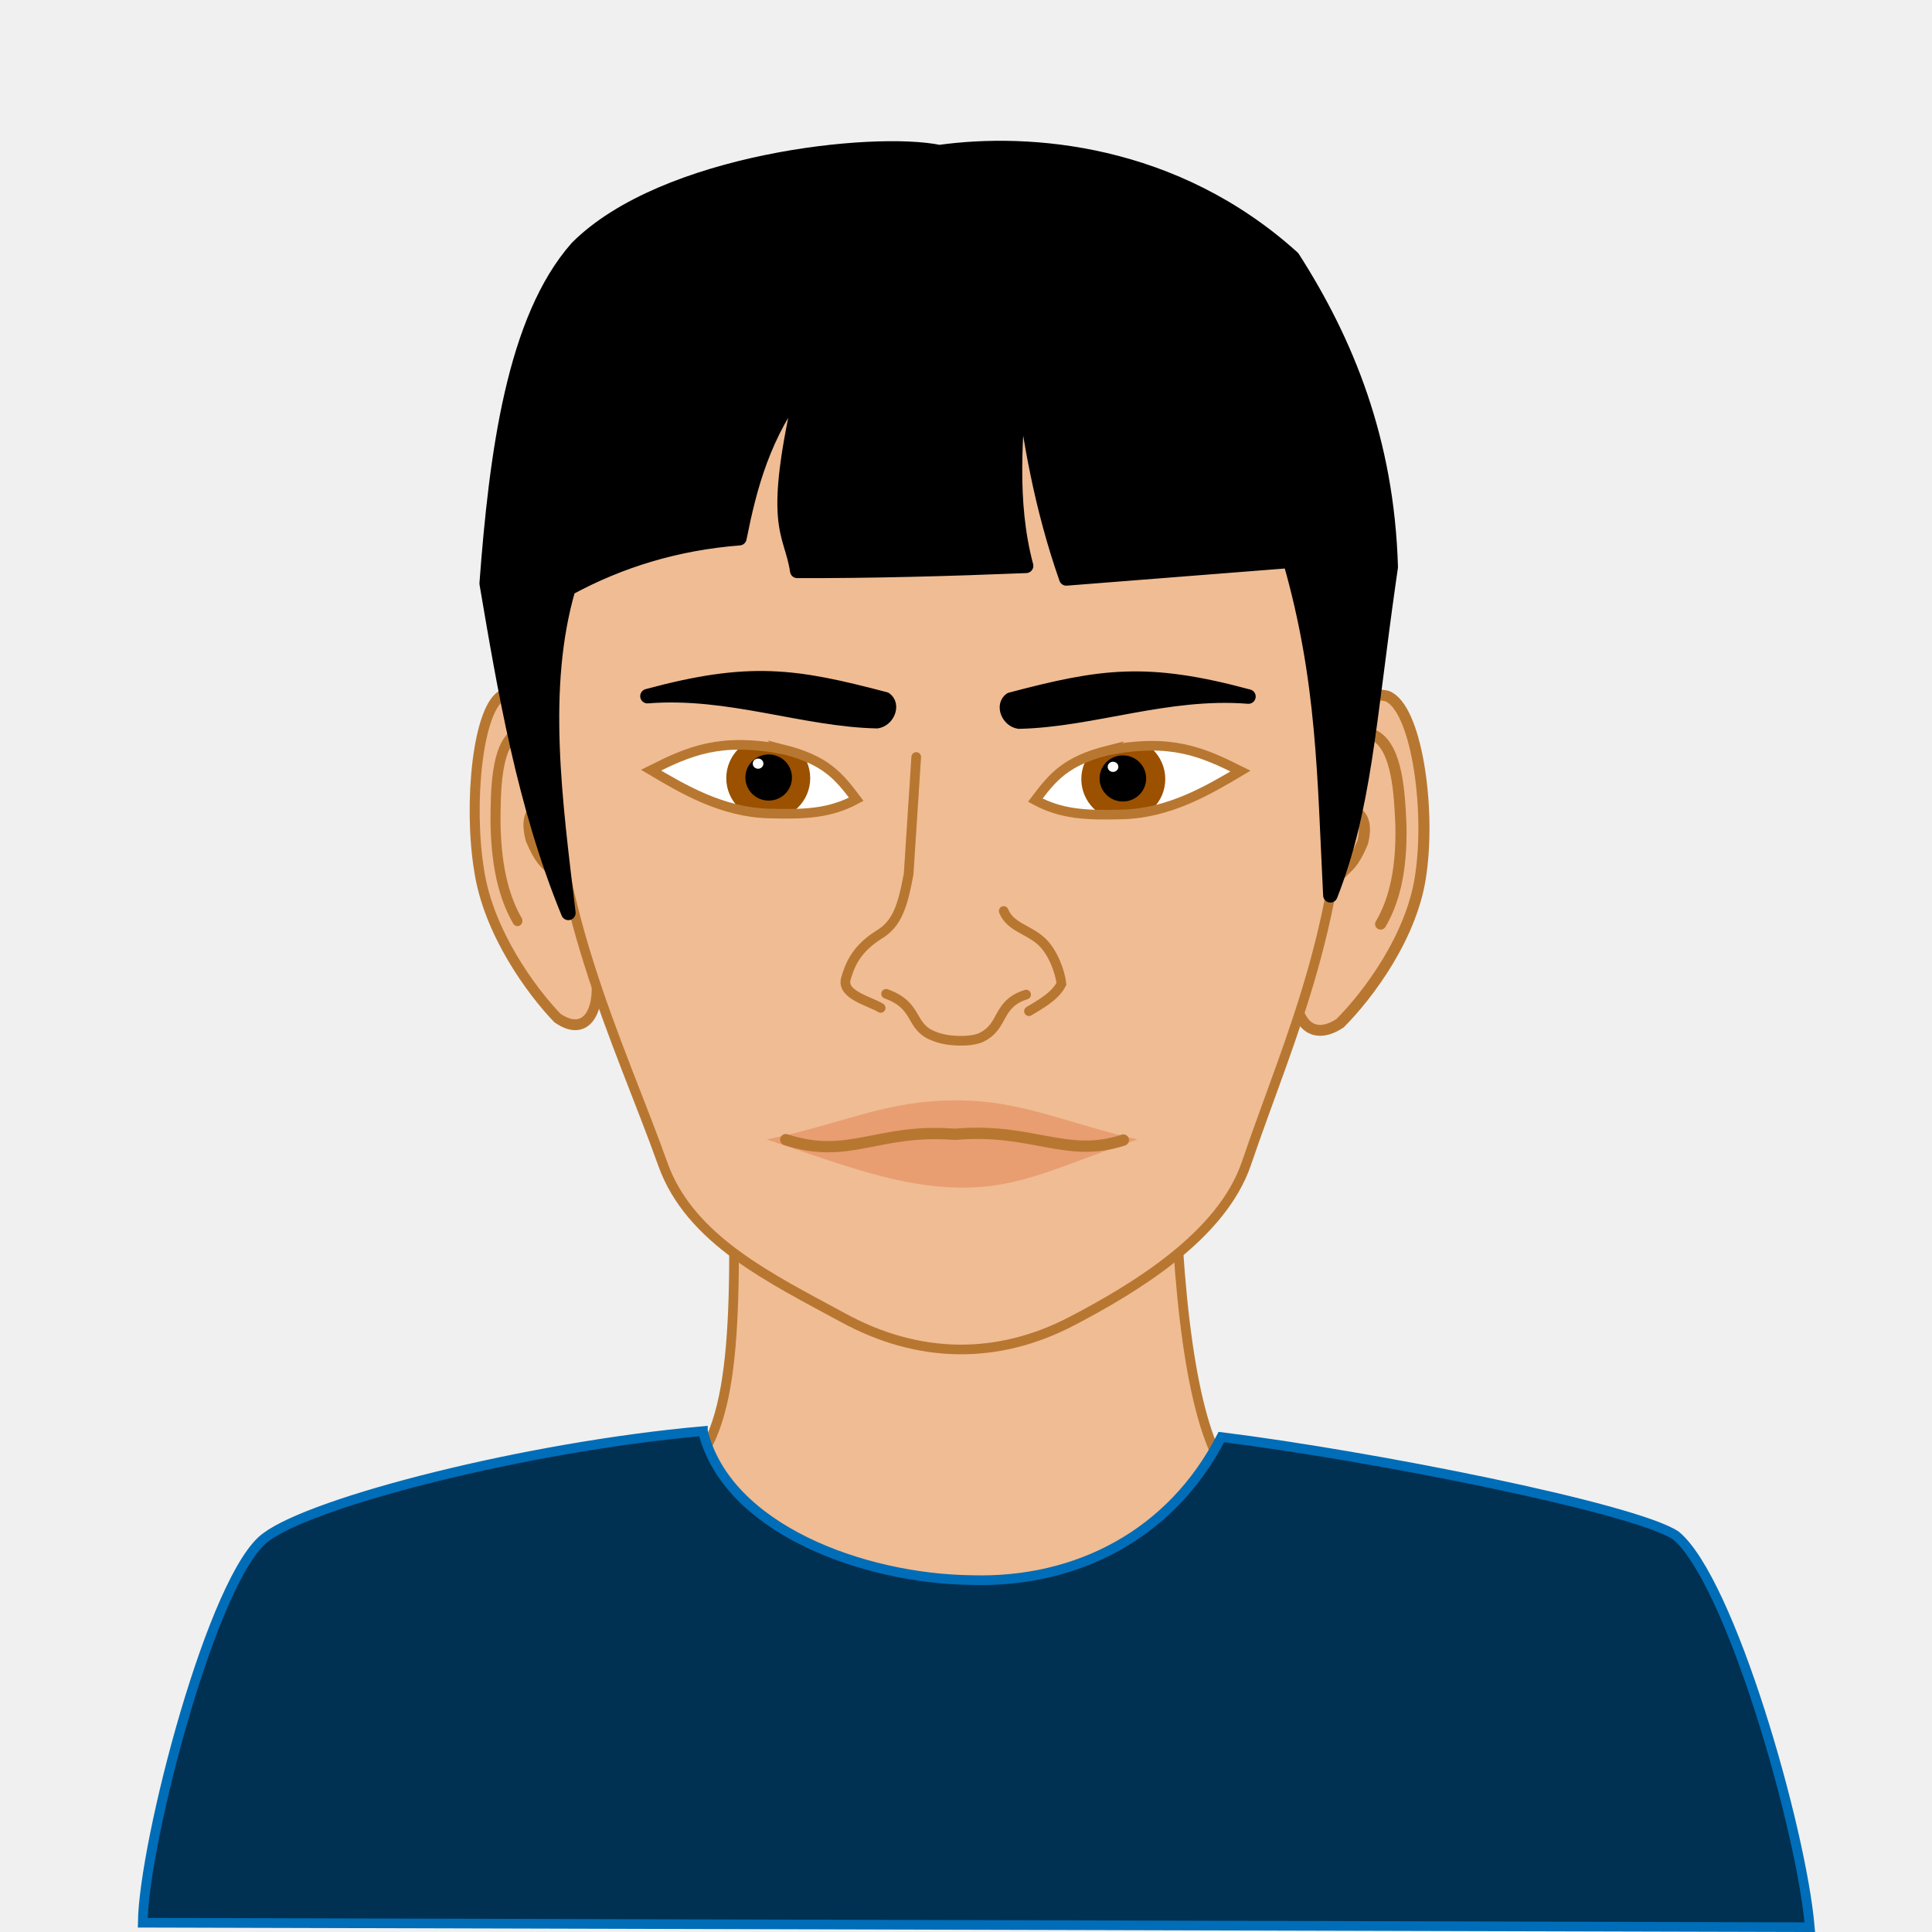
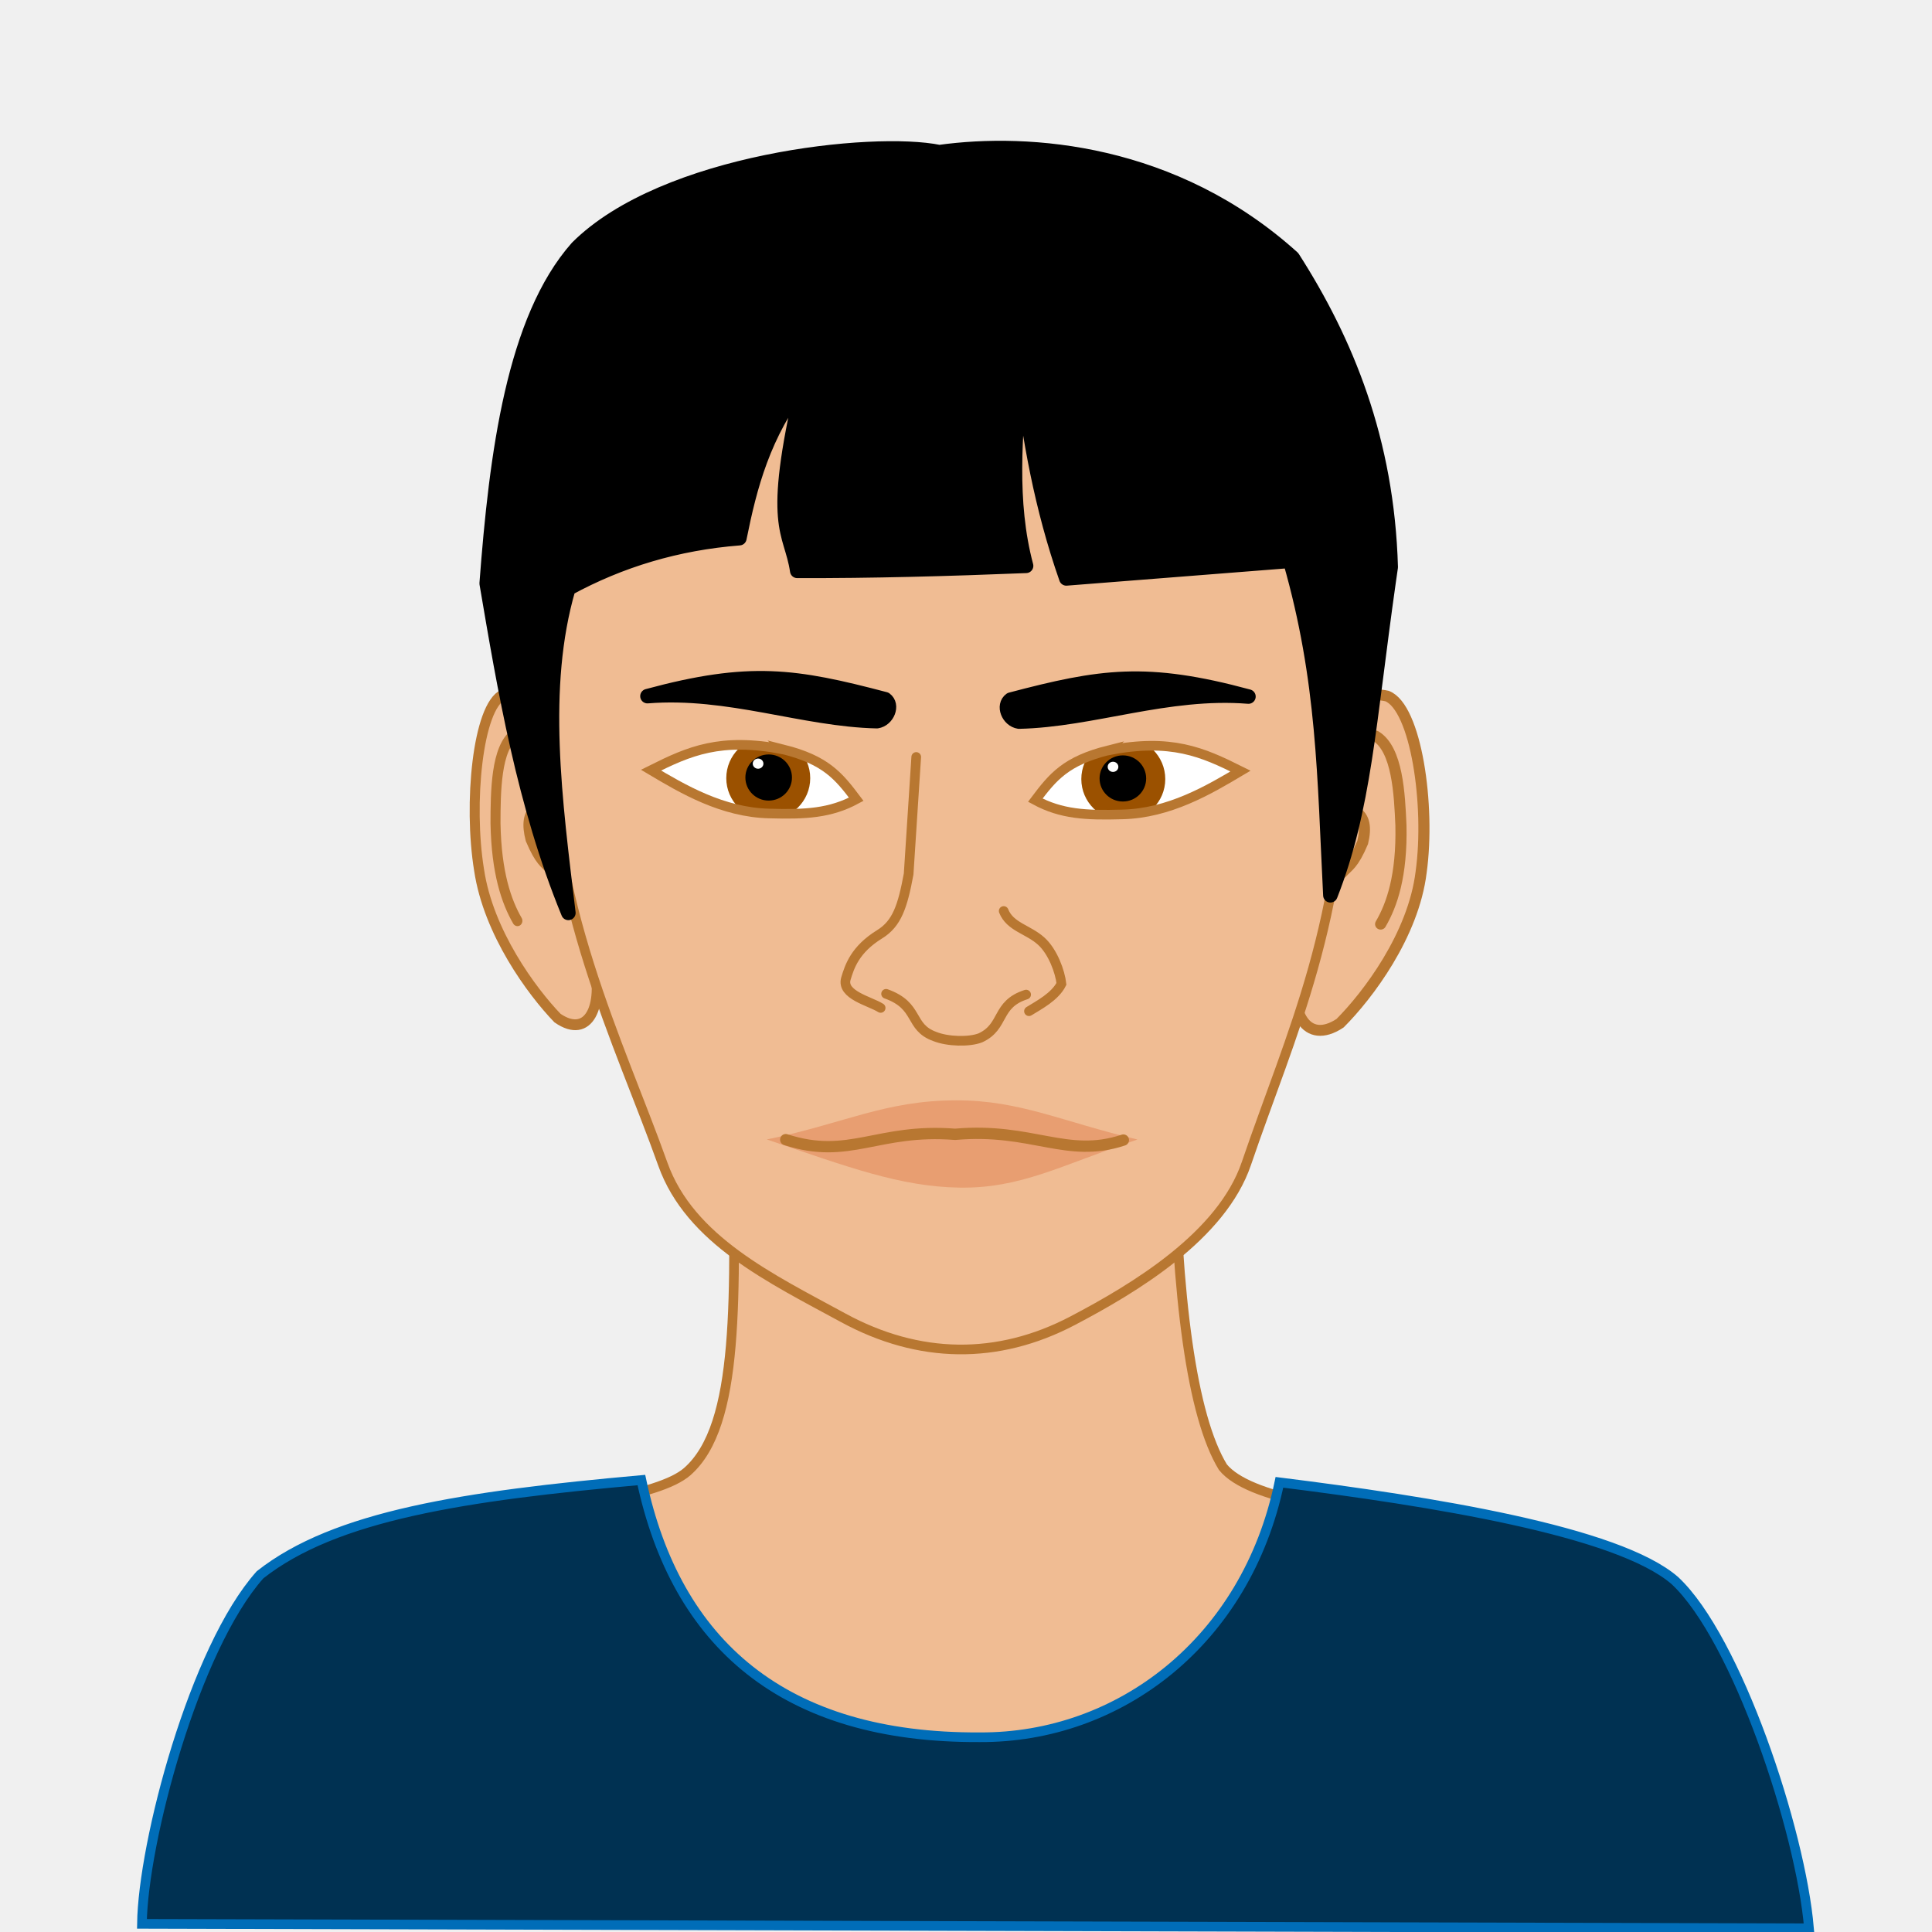
<svg xmlns="http://www.w3.org/2000/svg" width="200mm" height="200mm" viewBox="0 0 200 200" version="1.1" id="svg1">
  <defs id="defs1" />
  <g id="layer1">
-     <path style="display:inline;fill:#f0bc93;fill-opacity:1;stroke:#b87731;stroke-width:1;stroke-linecap:round;stroke-opacity:1" d="m 75.856,116.87 c 0.248,17.358 0.772,30.662 -4.714,35.472 -6.03,5.279 -41.969,4.609 -40.585,10.333 4.264,17.631 18.077,24.35 38.913,24.134 12.258,-0.127 38.28,1.442 60.096,0.183 17.917,-1.034 36.267,-3.161 36.472,-24.879 0.051,-5.431 -34.015,-3.572 -39.444,-10.234 -3.206,-5.26 -4.838,-17.539 -5.088,-34.701 z" id="neck" />
-     <path style="display:inline;fill:#003152;fill-opacity:1;stroke:#006db8;stroke-width:1;stroke-linecap:round;stroke-opacity:1" d="m 72.764,148.147 c 2.454,10.111 16.588,15.271 27.76,15.422 11.015,0.34 20.772,-4.798 25.909,-14.805 15.628,1.953 42.668,7.319 47.038,10.179 5.635,4.636 13.009,30.383 13.88,40.561 L 14.776,199.04 c 0.108,-8.384 7.311,-36.111 12.801,-39.944 4.922,-3.66 26.793,-9.301 45.187,-10.95 z" id="shirt" />
+     <path style="display:inline;fill:#f0bc93;fill-opacity:1;stroke:#b87731;stroke-width:1;stroke-linecap:round;stroke-opacity:1" d="m 75.856,116.87 c 0.248,17.358 0.772,30.662 -4.714,35.472 -6.03,5.279 -41.969,4.609 -40.585,10.333 4.264,17.631 18.458,35.778 39.294,35.562 12.258,-0.127 38.471,0.68 60.286,-0.579 17.917,-1.034 35.695,-13.828 35.9,-35.546 0.051,-5.431 -34.015,-3.572 -39.444,-10.234 -3.206,-5.26 -4.838,-17.539 -5.088,-34.701 z" id="neck" />
+     <g id="g7">
+       <path style="display:none;fill:#003152;fill-opacity:1;stroke:#006db8;stroke-width:1;stroke-linecap:round;stroke-opacity:1" d="m 67.155,153.409 c 3.597,16.968 18.873,33.176 32.713,42.851 12.729,-9.184 29.915,-26.131 33.338,-42.615 15.628,1.953 35.049,5.033 40.943,10.179 6.397,5.97 13.009,25.811 13.88,35.989 L 15.453,199.351 c 0.108,-8.384 5.406,-28.492 12.229,-36.134 7.779,-6.137 21.079,-8.158 39.473,-9.807 z" id="clothing-3" />
+       <path style="display:inline;fill:#003152;fill-opacity:1;stroke:#006db8;stroke-width:1;stroke-linecap:round;stroke-opacity:1" d="m 66.395,153.213 c 3.597,16.968 14.753,26.738 35.03,26.626 14.403,0.087 27.597,-9.906 31.02,-26.391 15.628,1.953 35.049,5.033 40.943,10.179 6.397,5.97 13.009,25.811 13.88,35.989 L 14.693,199.154 c 0.108,-8.384 5.406,-28.492 12.229,-36.134 7.779,-6.137 21.079,-8.158 39.473,-9.807 z" id="clothing-2" />
+       <path style="display:none;fill:#003152;fill-opacity:1;stroke:#006db8;stroke-width:1;stroke-linecap:round;stroke-opacity:1" d="m 67.396,153.052 c 3.396,-0.363 5.658,-2.278 6.28,-6.543 0.558,-3.83 -0.096,-11.163 2.507,-9.836 5.893,3.005 18.703,1.964 25.747,2.095 6.454,-0.014 15.82,-0.947 20.435,-2.524 2.17,-0.742 1.996,2.402 2.332,4.059 1.105,5.453 -0.657,12.254 8.613,13.534 15.628,1.953 35.049,5.033 40.943,10.179 6.397,5.97 13.009,25.811 13.88,35.989 L 15.556,199.542 c 0.108,-8.384 5.406,-28.492 12.229,-36.134 7.779,-6.137 21.216,-8.707 39.61,-10.356 z" id="clothing-1" />
+     </g>
    <g id="ears" transform="translate(0.3301161,6.272205)">
      <g id="g27" transform="matrix(1.028538,-0.1038707,0.1125761,1.11474,-5.510016,-20.64248)">
        <path style="fill:#f0bc93;fill-opacity:1;stroke:#b87731;stroke-width:1;stroke-linecap:round;stroke-opacity:1" d="m 51.048,86.235 c -0.502,-2.694 -1.602,-4.898 -4.318,-4.472 -2.664,0.846 -4.575,9.718 -4.164,15.885 0.295,5.834 4.016,11.631 6.323,14.343 2.917,2.28 4.704,-0.744 4.164,-4.627 z" id="ear-1l" />
        <path style="fill:#f0bc93;fill-opacity:1;stroke:#b87731;stroke-width:1;stroke-linecap:round;stroke-opacity:1" d="m 50.834,90.019 c -0.691,-2.343 -2.024,-4.869 -3.326,-4.526 -2.05,1.067 -2.517,5.171 -2.835,8.015 -0.414,4.588 0.307,7.322 1.2,9.16" id="ear-1l1" />
        <path style="fill:#f0bc93;fill-opacity:1;stroke:#b87731;stroke-width:1;stroke-linecap:round;stroke-opacity:1" d="m 51.325,93.836 c -0.684,-0.97 -1.568,-1.142 -2.454,-1.309 -0.91,0.421 -1.091,1.437 -0.872,2.781 0.716,2.123 1.166,2.254 1.69,2.944" id="ear-1l2" />
      </g>
      <g id="g26" transform="matrix(1.147975,0.08057442,-0.07904145,1.126134,-25.46273,-36.65206)">
        <path style="display:inline;fill:#f0bc93;fill-opacity:1;stroke:#b87731;stroke-width:1;stroke-linecap:round;stroke-opacity:1" d="m 148.169,84.524 c 0.502,-2.694 1.602,-4.898 4.318,-4.472 2.664,0.846 4.575,9.718 4.164,15.885 -0.295,5.834 -4.016,11.631 -6.323,14.343 -2.917,2.28 -4.704,-0.744 -4.164,-4.627 z" id="ear-1r" />
        <path style="display:inline;fill:#f0bc93;fill-opacity:1;stroke:#b87731;stroke-width:1;stroke-linecap:round;stroke-opacity:1" d="m 148.383,88.308 c 0.691,-2.343 2.024,-4.869 3.326,-4.526 2.05,1.067 2.517,5.171 2.835,8.015 0.414,4.588 -0.307,7.322 -1.2,9.16" id="ear-1r1" />
        <path style="display:inline;fill:#f0bc93;fill-opacity:1;stroke:#b87731;stroke-width:1;stroke-linecap:round;stroke-opacity:1" d="m 147.892,92.125 c 0.684,-0.97 1.568,-1.142 2.454,-1.309 0.91,0.421 1.091,1.437 0.872,2.781 -0.716,2.123 -1.166,2.254 -1.69,2.944" id="ear-1r2" />
      </g>
    </g>
    <g id="g4">
      <path style="display:inline;fill:#f0bc93;fill-opacity:1;stroke:#b87731;stroke-width:1;stroke-linecap:round;stroke-opacity:1" d="m 56.982,74.893 c -0.29,18.387 7.132,32.999 11.638,45.627 2.808,7.867 11.277,11.868 18.645,15.884 7.856,4.283 16.021,4.385 23.764,0.322 6.394,-3.356 15.439,-8.763 17.996,-16.281 4.566,-13.423 10.404,-25.215 10.283,-45.562 C 139.617,43.736 130.658,22.871 99.348,22.742 67.757,22.6 56.907,41.681 56.982,74.893 Z" id="face-2" />
      <path style="display:none;fill:#f0bc93;fill-opacity:1;stroke:#b87731;stroke-width:1;stroke-linecap:round;stroke-opacity:1" d="m 57.098,74.885 c -0.097,15.482 6.341,37.982 12.412,50.081 6.347,12.647 17.37,14.855 29.629,14.851 13.468,-0.005 23.378,-2.372 28.841,-14.732 5.731,-12.968 11.373,-33.929 11.445,-50.21 C 139.733,43.728 130.774,22.863 99.464,22.734 67.873,22.592 57.023,41.673 57.098,74.885 Z" id="face-1" />
    </g>
    <g id="mouth" transform="translate(-1.476348,-7.70353)">
      <g id="mouth-2" style="display:inline">
        <path style="display:inline;fill:#e89e71;fill-opacity:1;stroke:none;stroke-width:1.17;stroke-linecap:round;stroke-opacity:1" d="m 100.481,121.61 c 6.597,-0.005 10.9,2.197 18.746,4.056 -7.975,2.7 -12.087,5.078 -18.437,4.979 -6.139,-0.101 -11.495,-2.123 -19.938,-4.988 7.862,-1.595 12.227,-4.052 19.629,-4.046 z" id="mouth-back-2" />
        <path style="display:inline;fill:none;fill-opacity:1;stroke:#b87731;stroke-width:1.17;stroke-linecap:round;stroke-opacity:1" d="m 82.816,125.68 c 6.602,2.139 9.487,-1.185 17.535,-0.553 7.988,-0.705 11.543,2.548 17.416,0.596" id="mouth-front-2" />
      </g>
      <g id="mouth-1" style="display:none" transform="translate(0.5409582,-0.06692919)">
        <path style="display:inline;fill:#e89e71;fill-opacity:1;stroke:none;stroke-width:1.17;stroke-linecap:round;stroke-opacity:1" d="m 80.699,126.421 c 4.654,-2.614 11.106,-6.2 13.597,-6.233 5.585,1.599 8.323,1.83 13.536,-0.067 2.463,0.378 7.16,3.652 11.472,6.233 -7.762,1.781 -12.163,4.388 -18.513,4.29 -6.139,-0.101 -10.499,-2.465 -20.091,-4.223 z" id="mouth-back-1" />
        <path style="display:inline;fill:none;fill-opacity:1;stroke:#b87731;stroke-width:1.17;stroke-linecap:round;stroke-opacity:1" d="m 81.901,126.162 c 6.314,-0.757 10.362,-2.055 13.068,-1.857 2.602,0.452 3.604,1.042 6.106,0.894 2.428,-0.015 3.437,-0.785 5.936,-1.253 2.164,0.011 6.845,0.988 11.593,2.099" id="mouth-front-1" />
      </g>
    </g>
    <g id="g3" transform="translate(-1.145024,-11.40233)">
      <g id="eyes-2" style="display:inline" transform="translate(0.4746173,6.561208)">
        <g id="g25" transform="matrix(0.9052717,0,0,0.8963887,8.757076,4.377191)" style="display:inline">
          <rect style="fill:#ffffff;fill-opacity:1;stroke:none;stroke-width:1.5;stroke-linecap:round;stroke-dasharray:none;stroke-opacity:1" id="eye-white-2l" width="26.588" height="10.549" x="65.098" y="80.704" transform="matrix(1.104641,0,0,1.115587,-9.833044,-5.205547)" />
          <circle style="display:inline;mix-blend-mode:normal;fill:#9b5100;fill-opacity:1;stroke:none;stroke-width:1.199;stroke-linecap:round;stroke-dasharray:none;stroke-opacity:1" id="eye-iris-2l" cx="-78.918" cy="90.382" transform="scale(-1,1)" r="4.8" />
          <circle style="display:inline;fill:#000000;fill-opacity:1;stroke-width:1;stroke-linecap:round" id="eye-pupil-2l" cx="78.966" cy="90.31" r="2.664" />
          <ellipse style="display:inline;fill:#ffffff;fill-opacity:1;stroke:none;stroke-width:1;stroke-linecap:round;stroke-opacity:1" id="eye-hl-2l" cx="77.756" cy="88.707" rx="0.61" ry="0.588" />
          <path id="eye-mask-2l" style="display:inline;fill:#f0bc93;fill-opacity:1;stroke:none;stroke-width:1;stroke-linecap:round;stroke-dasharray:none;stroke-opacity:1" d="M 62.93,78.031 V 92.986 H 79.531 92.553 V 78.031 Z m 19.218,4.268 c 4.388,1.105 5.371,2.853 7.196,5.279 -2.694,1.454 -4.895,1.465 -8.629,1.358 -4.878,-0.104 -9.699,-2.43 -12.966,-4.372 3.966,-1.981 7.87,-3.519 14.398,-2.265 z" transform="matrix(1.104641,0,0,1.115587,-9.673422,-4.883139)" />
          <path id="eye-outline-2l" style="display:inline;fill:none;fill-opacity:1;stroke:#b87731;stroke-width:1.11;stroke-linecap:round;stroke-dasharray:none;stroke-opacity:1" d="m 80.64,87.062 c 4.847,1.233 6.322,3.052 8.339,5.758 -2.976,1.622 -5.797,1.766 -9.921,1.646 -5.388,-0.116 -9.936,-2.842 -13.544,-5.008 4.381,-2.21 7.914,-3.795 15.127,-2.395 z" />
        </g>
        <g id="g25-8" transform="matrix(-0.9052717,0,0,0.8963887,188.395,4.472272)" style="display:inline">
          <rect style="fill:#ffffff;fill-opacity:1;stroke:none;stroke-width:1.5;stroke-linecap:round;stroke-dasharray:none;stroke-opacity:1" id="eye-white-2r" width="26.588" height="10.549" x="65.098" y="80.704" transform="matrix(1.104641,0,0,1.115587,-9.833044,-5.205547)" />
          <circle style="display:inline;mix-blend-mode:normal;fill:#9b5100;fill-opacity:1;stroke:none;stroke-width:1.199;stroke-linecap:round;stroke-dasharray:none;stroke-opacity:1" id="eye-iris-2r" cx="-78.918" cy="90.382" transform="scale(-1,1)" r="4.8" />
          <circle style="display:inline;fill:#000000;fill-opacity:1;stroke-width:1;stroke-linecap:round" id="eye-pupil-2r" cx="78.966" cy="90.31" r="2.664" />
          <ellipse style="display:inline;fill:#ffffff;fill-opacity:1;stroke:none;stroke-width:1;stroke-linecap:round;stroke-opacity:1" id="eye-hl-2r" cx="80.092" cy="88.969" rx="0.61" ry="0.588" />
          <path id="eye-mask-2r" style="display:inline;fill:#f0bc93;fill-opacity:1;stroke:none;stroke-width:1;stroke-linecap:round;stroke-dasharray:none;stroke-opacity:1" d="M 62.93,78.031 V 92.986 H 79.531 92.553 V 78.031 Z m 19.218,4.268 c 4.388,1.105 5.371,2.853 7.196,5.279 -2.694,1.454 -4.895,1.465 -8.629,1.358 -4.878,-0.104 -9.699,-2.43 -12.966,-4.372 3.966,-1.981 7.87,-3.519 14.398,-2.265 z" transform="matrix(1.104641,0,0,1.115587,-9.673422,-4.883139)" />
          <path id="eye-outline-2r" style="display:inline;fill:none;fill-opacity:1;stroke:#b87731;stroke-width:1.11;stroke-linecap:round;stroke-dasharray:none;stroke-opacity:1" d="m 80.64,87.062 c 4.847,1.233 6.322,3.052 8.339,5.758 -2.976,1.622 -5.797,1.766 -9.921,1.646 -5.388,-0.116 -9.936,-2.842 -13.544,-5.008 4.381,-2.21 7.914,-3.795 15.127,-2.395 z" />
        </g>
      </g>
      <g id="eyes-1" style="display:none" transform="translate(0.7771044,8.062474)">
        <g id="g25-22" transform="matrix(0.9052717,0,0,0.8963887,9.759438,3.19411)" style="display:inline">
          <path style="display:inline;fill:#ffffff;fill-opacity:1;stroke:#b87731;stroke-width:1;stroke-linecap:round;stroke-opacity:1" d="m 88.532,91.689 c -2.15,-3.575 -3.767,-6.027 -8.947,-6.539 -8.019,0.008 -9.617,3.142 -12.722,6.238 3.915,2.249 6.899,4.188 12.711,4.034 4.386,-0.574 5.982,-1.547 8.958,-3.734 z" id="eye-white-1l" />
          <circle style="display:inline;fill:#9b5100;fill-opacity:1;stroke:none;stroke-width:1.199;stroke-linecap:round;stroke-dasharray:none;stroke-opacity:1" id="eye-iris-1l" cx="-78.918" cy="90.382" transform="scale(-1,1)" r="4.8" />
          <circle style="display:inline;fill:#000000;fill-opacity:1;stroke-width:1;stroke-linecap:round" id="eye-pupil-1l" cx="78.966" cy="90.31" r="2.664" />
          <ellipse style="display:inline;fill:#ffffff;fill-opacity:1;stroke:none;stroke-width:1;stroke-linecap:round;stroke-opacity:1" id="eye-hl-1l" cx="77.756" cy="88.707" rx="0.61" ry="0.588" />
        </g>
        <g id="g25-22-0" transform="matrix(-0.9052717,0,0,0.8963887,187.7146,3.2163)" style="display:inline">
          <path style="display:inline;fill:#ffffff;fill-opacity:1;stroke:#b87731;stroke-width:1;stroke-linecap:round;stroke-opacity:1" d="m 88.532,91.689 c -2.15,-3.575 -3.767,-6.027 -8.947,-6.539 -8.019,0.008 -9.617,3.142 -12.722,6.238 3.915,2.249 6.899,4.188 12.711,4.034 4.386,-0.574 5.982,-1.547 8.958,-3.734 z" id="eye-white-1r" />
          <circle style="display:inline;fill:#9b5100;fill-opacity:1;stroke:none;stroke-width:1.199;stroke-linecap:round;stroke-dasharray:none;stroke-opacity:1" id="eye-iris-1r" cx="-78.918" cy="90.382" transform="scale(-1,1)" r="4.8" />
          <circle style="display:inline;fill:#000000;fill-opacity:1;stroke-width:1;stroke-linecap:round" id="eye-pupil-1r" cx="78.966" cy="90.31" r="2.664" />
          <ellipse style="display:inline;fill:#ffffff;fill-opacity:1;stroke:none;stroke-width:1;stroke-linecap:round;stroke-opacity:1" id="eye-hl-1r" cx="80.101" cy="88.707" rx="0.61" ry="0.588" />
        </g>
      </g>
    </g>
    <path id="nose" style="display:inline;fill:none;fill-opacity:1;stroke:#b87731;stroke-width:1;stroke-linecap:round;stroke-opacity:1" d="m 103.903,94.306 c 0.659,1.655 2.519,1.891 3.878,3.116 1.213,1.093 1.964,3.186 2.099,4.426 -0.672,1.342 -2.359,2.207 -3.361,2.831 m -14.792,-1.798 c 3.503,1.248 2.325,3.44 5.047,4.418 1.338,0.535 3.558,0.591 4.715,0.139 2.553,-1.181 1.584,-3.476 4.735,-4.48 m -15.059,1.383 c -1.114,-0.709 -4.085,-1.335 -3.598,-3.035 0.381,-1.253 0.935,-3.012 3.493,-4.591 1.797,-1.109 2.378,-2.881 3.001,-6.23 l 0.787,-12.123" />
    <g id="g6">
      <path style="display:none;fill:#000000;fill-opacity:1;stroke:none;stroke-width:1;stroke-linecap:round;stroke-opacity:1" d="m 56.749,76.264 c 4.815,-17.362 7.128,-36.039 20.665,-42.141 3.986,5.182 11.664,7.254 22.229,7.323 9.831,0.197 14.537,-1.408 19.2,-7.177 15.393,5.722 17.501,32.818 21.102,43.176 1.676,-19.303 0.402,-56.54 -40.176,-56.496 -42.965,0.023 -44.015,31.616 -43.021,55.315 z" id="hair-2" />
      <path style="opacity:1;fill:#000000;fill-opacity:1;stroke:#000000;stroke-width:1.5;stroke-linecap:round;stroke-linejoin:round;stroke-opacity:1" d="m 83.168,39.573 c -4.158,5.38 -5.548,10.76 -6.627,16.14 -6.429,0.503 -12.316,2.272 -17.703,5.207 -2.998,10.272 -1.387,21.963 0,33.584 -4.599,-11.204 -6.593,-23.148 -8.457,-34.105 1.009,-13.45 2.811,-27.346 9.368,-34.756 9.024,-9.015 30.674,-11.302 37.489,-9.893 9.335,-1.297 24.297,-0.157 36.578,10.934 5.547,8.657 9.772,18.886 10.151,32.022 -0.074,0.509 -0.146,1.011 -0.217,1.506 -2.094,14.758 -2.514,23.495 -6.029,32.469 -0.622,-12.201 -0.608,-22.232 -4.165,-34.625 l -23.17,1.822 c -2.553,-7.29 -3.862,-14.579 -4.686,-21.869 -0.605,6.967 -1.245,13.939 0.521,20.567 -8.048,0.325 -15.989,0.542 -23.691,0.521 -0.64,-4.278 -2.916,-4.275 0.639,-19.525 z" id="hair-1" />
    </g>
    <g id="g5">
      <path id="eyebrows-2" style="display:none;fill:#000000;fill-opacity:1;stroke:none;stroke-width:1;stroke-linecap:round;stroke-opacity:1" d="M 89.198,75.283 72.17,72.575 c -2.059,0.224 -5.903,2.425 -8.942,4.035 1.145,-2.835 4.352,-5.928 7.822,-8.268 2.817,-0.436 20.522,1.432 20.964,2.748 0.446,2.208 -0.721,4.083 -2.815,4.193 z m 16.972,-0.127 17.028,-2.708 c 2.059,0.224 5.903,2.425 8.942,4.035 -1.145,-2.835 -4.352,-5.928 -7.822,-8.268 -2.817,-0.436 -20.522,1.432 -20.964,2.748 -0.446,2.208 0.721,4.083 2.815,4.193 z" />
      <path style="display:inline;opacity:1;fill:#000000;fill-opacity:1;stroke:#000000;stroke-width:1.5;stroke-linecap:round;stroke-linejoin:round;stroke-opacity:1" d="m 67.024,72.065 c 8.409,-0.673 16.137,2.427 23.758,2.591 1.091,-0.168 1.688,-1.665 0.851,-2.272 -9.331,-2.457 -14.021,-3.182 -24.608,-0.319 z m 62.215,0.043 c -8.409,-0.673 -16.137,2.427 -23.758,2.591 -1.091,-0.168 -1.688,-1.665 -0.851,-2.272 9.331,-2.457 14.021,-3.182 24.608,-0.319 z" id="eyebrows-1" />
    </g>
  </g>
</svg>
